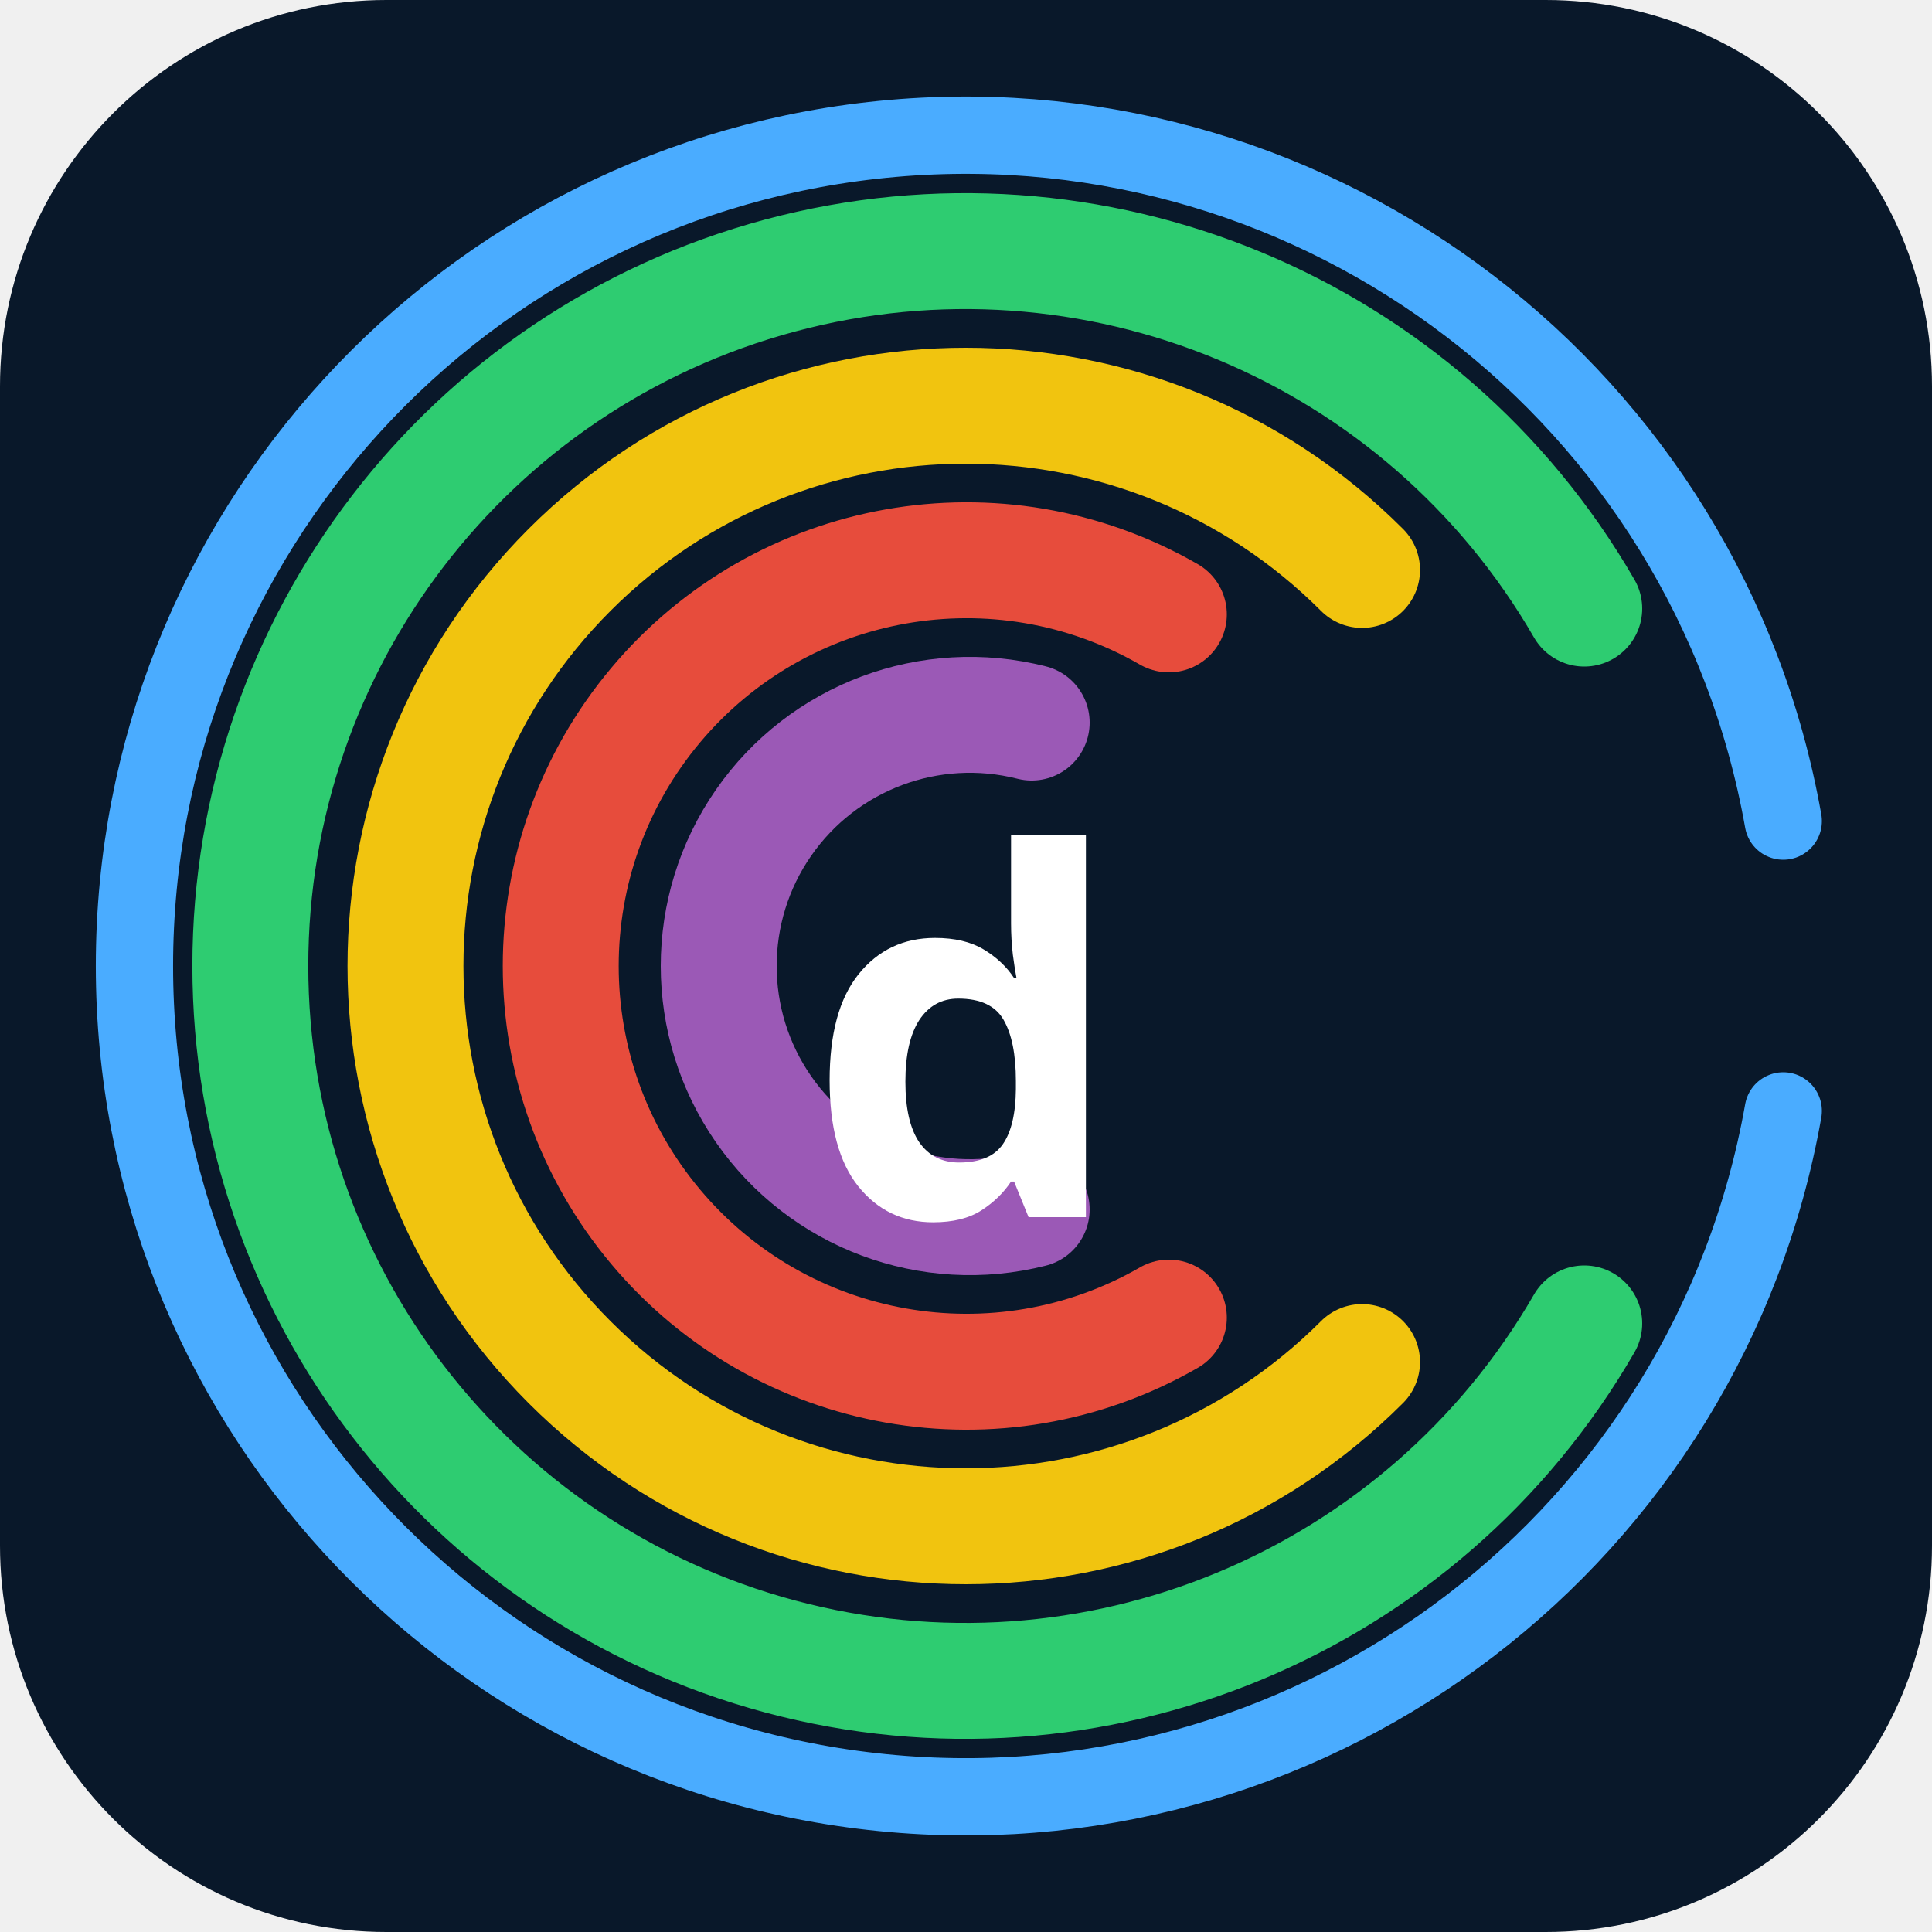
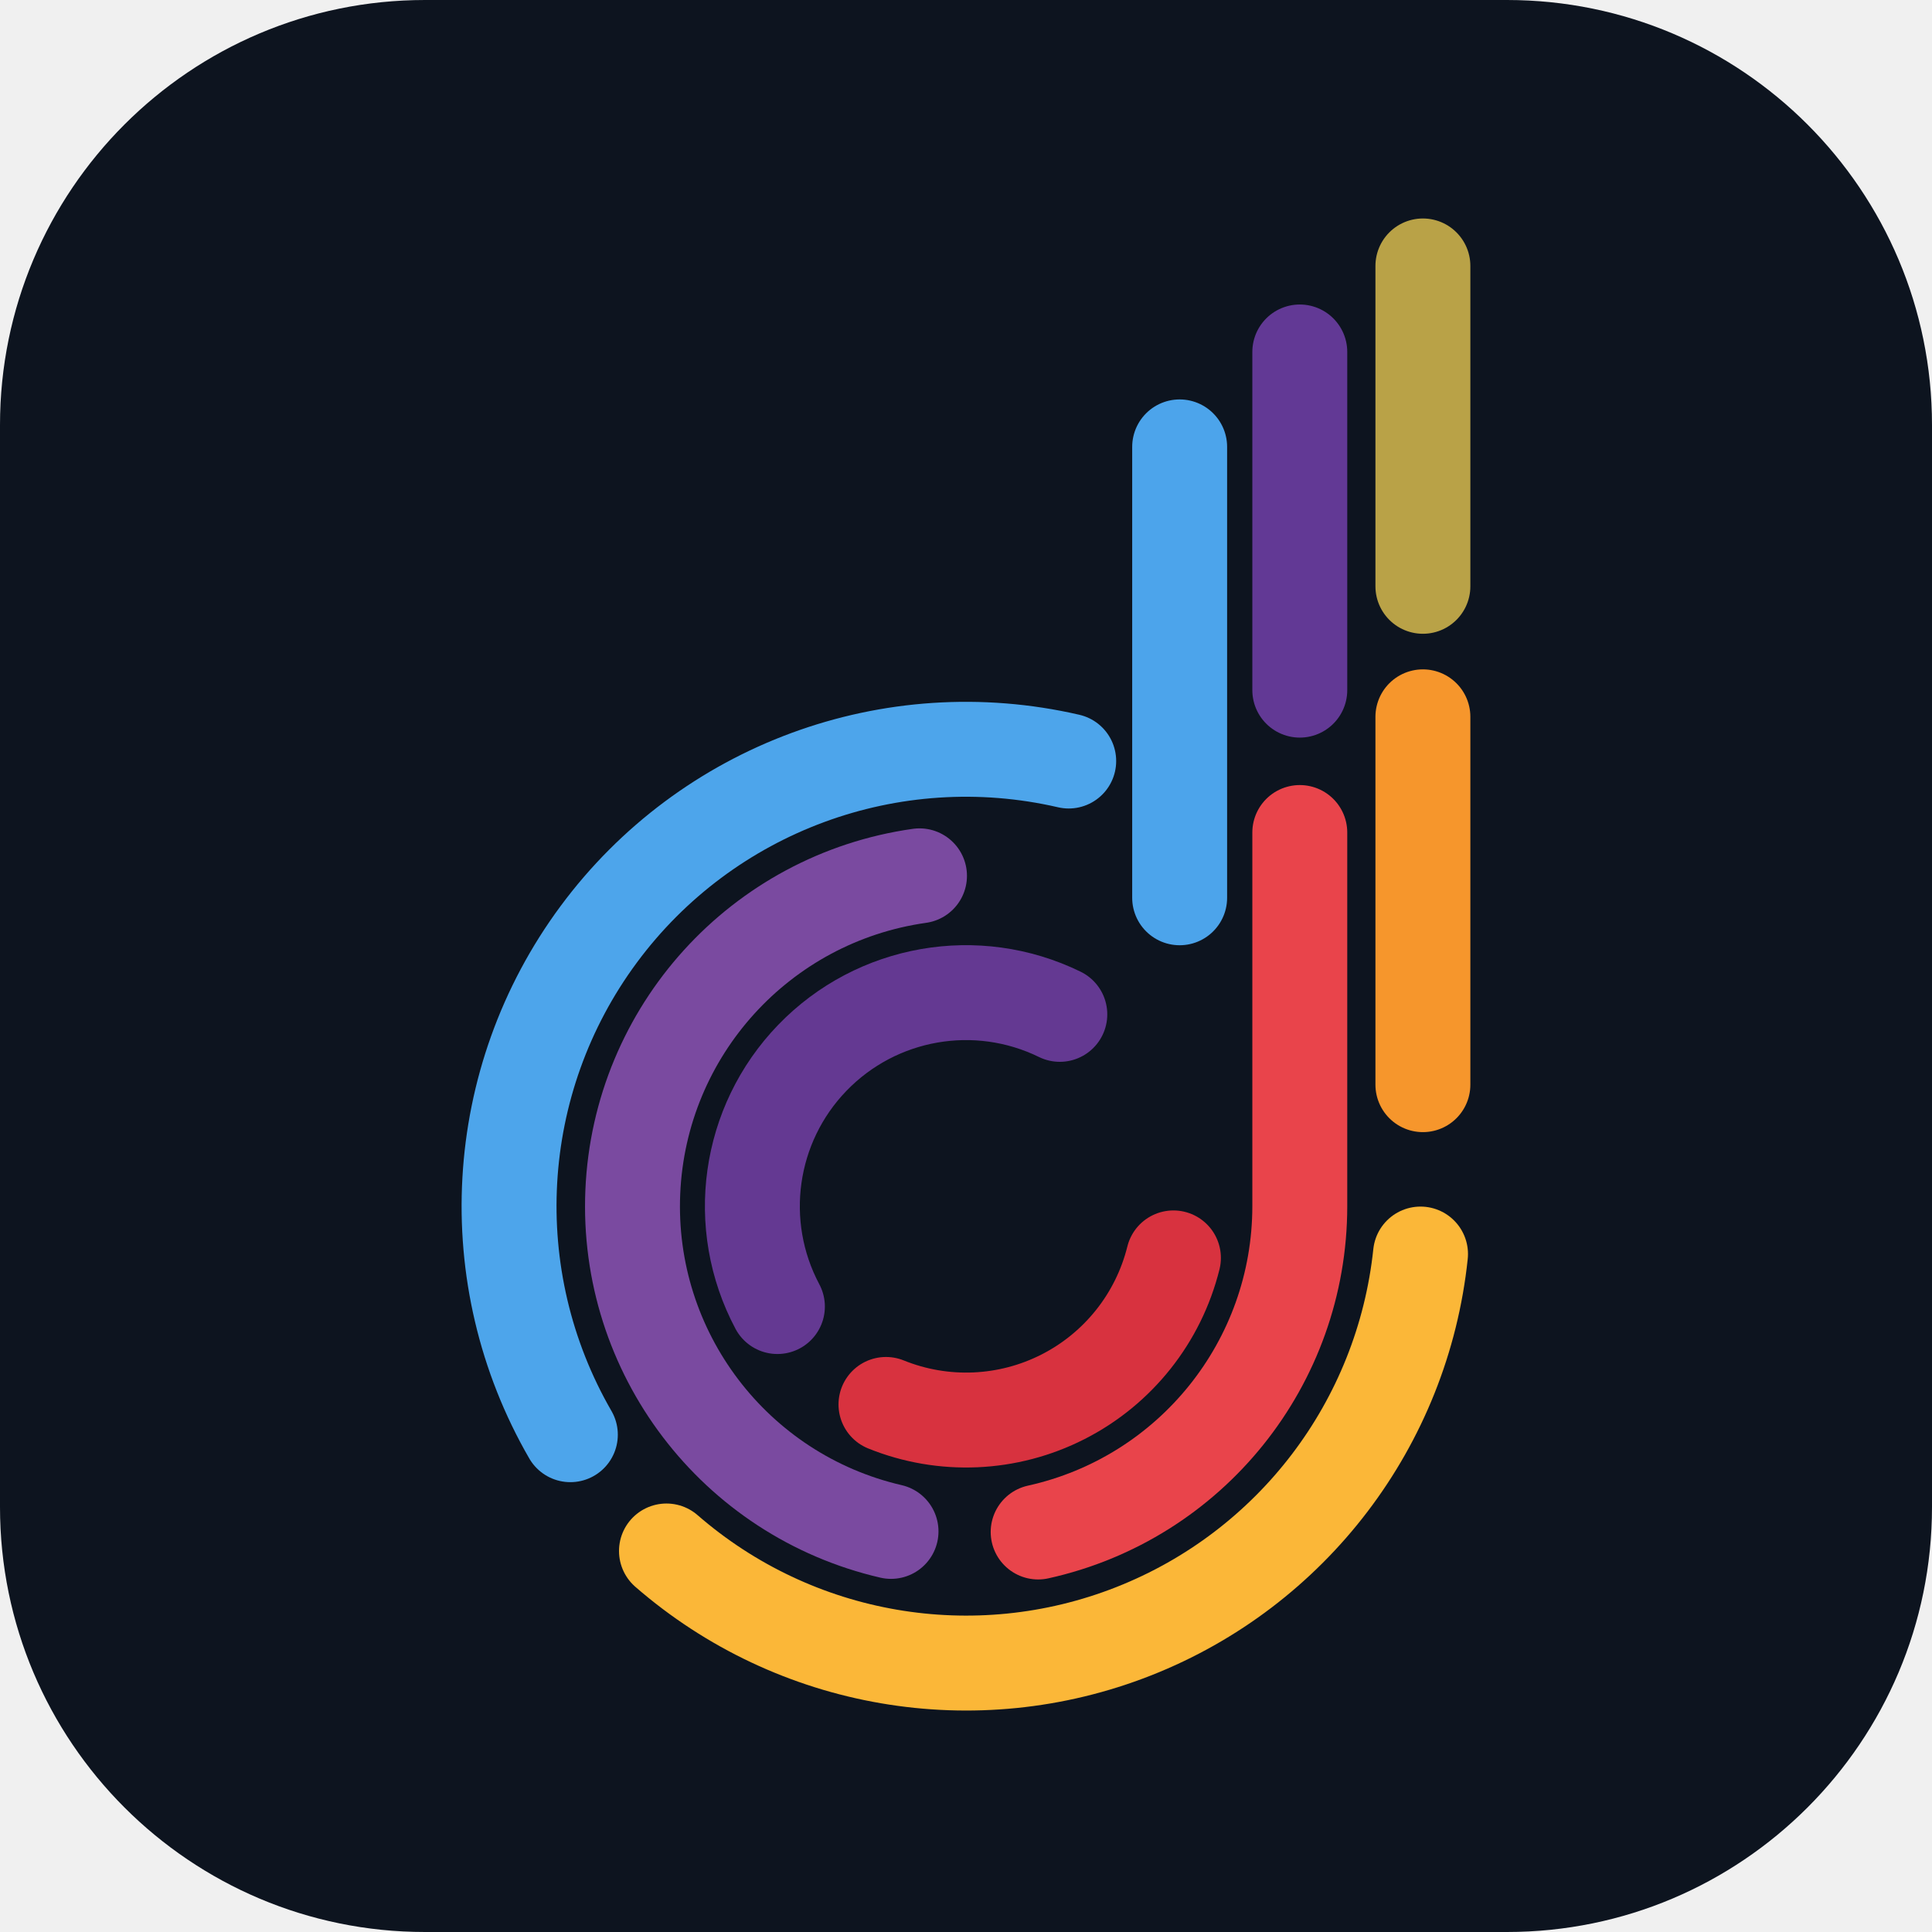
<svg xmlns="http://www.w3.org/2000/svg" viewBox="0 0 100 100">
-   <rect width="100" height="100" rx="20" fill="#09182a" />
-   <path d="M 92.3 57.5 A 43 43 0 1 1 92.3 42.5" fill="none" stroke="#4aacff" stroke-width="4" stroke-linecap="round" />
-   <path d="M 82 68.5 A 37 37 0 1 1 82 31.5" fill="none" stroke="#2ecc71" stroke-width="6" stroke-linecap="round" />
-   <path d="M 70.5 70.5 A 29 29 0 1 1 70.5 29.5" fill="none" stroke="#f1c40f" stroke-width="6" stroke-linecap="round" />
-   <path d="M 60.5 68.2 A 21 21 0 1 1 60.5 31.8" fill="none" stroke="#e74c3c" stroke-width="6" stroke-linecap="round" />
-   <path d="M 53.4 62.6 A 13 13 0 1 1 53.4 37.4" fill="none" stroke="#9b59b6" stroke-width="6" stroke-linecap="round" />
-   <text x="50" y="63" text-anchor="middle" font-family="'DM Sans', 'Arial Black', sans-serif" font-weight="900" font-size="26" fill="white">d</text>
+   <rect width="100" height="100" rx="22" fill="#0d141f" />
+   <g transform="translate(12.54 10.08) scale(0.15354)" fill="none" stroke-width="32" stroke-linecap="round" stroke-linejoin="round">
+     <path stroke="#643992" d="M180.4 374.8A72 72 0 0 1 275.6 276.3" />
+     <path stroke="#d8323f" d="M217.0 407.8A72 72 0 0 0 313.9 358.4" />
+     <path stroke="#7a4aa0" d="M218.7 450.6A112.5 112.5 0 0 1 228.3 229.6" />
+     <path stroke="#e9444b" d="M268.3 450.8A112.5 112.5 0 0 0 356.5 341.0V215" />
+     <path stroke="#4da5eb" d="M110.6 418.0A154 154 0 0 1 278.6 190.9" />
+     <path stroke="#fbb738" d="M143.0 457.2A154 154 0 0 0 397.2 357.1" />
+     <path stroke="#4ca4eb" d="M316 237V85" />
+     <path stroke="#623995" d="M356.5 167V53" />
+     <path stroke="#f6962c" d="M398 300V176" />
+     <path stroke="#b9a247" d="M398 132V24" />
+   </g>
</svg>
